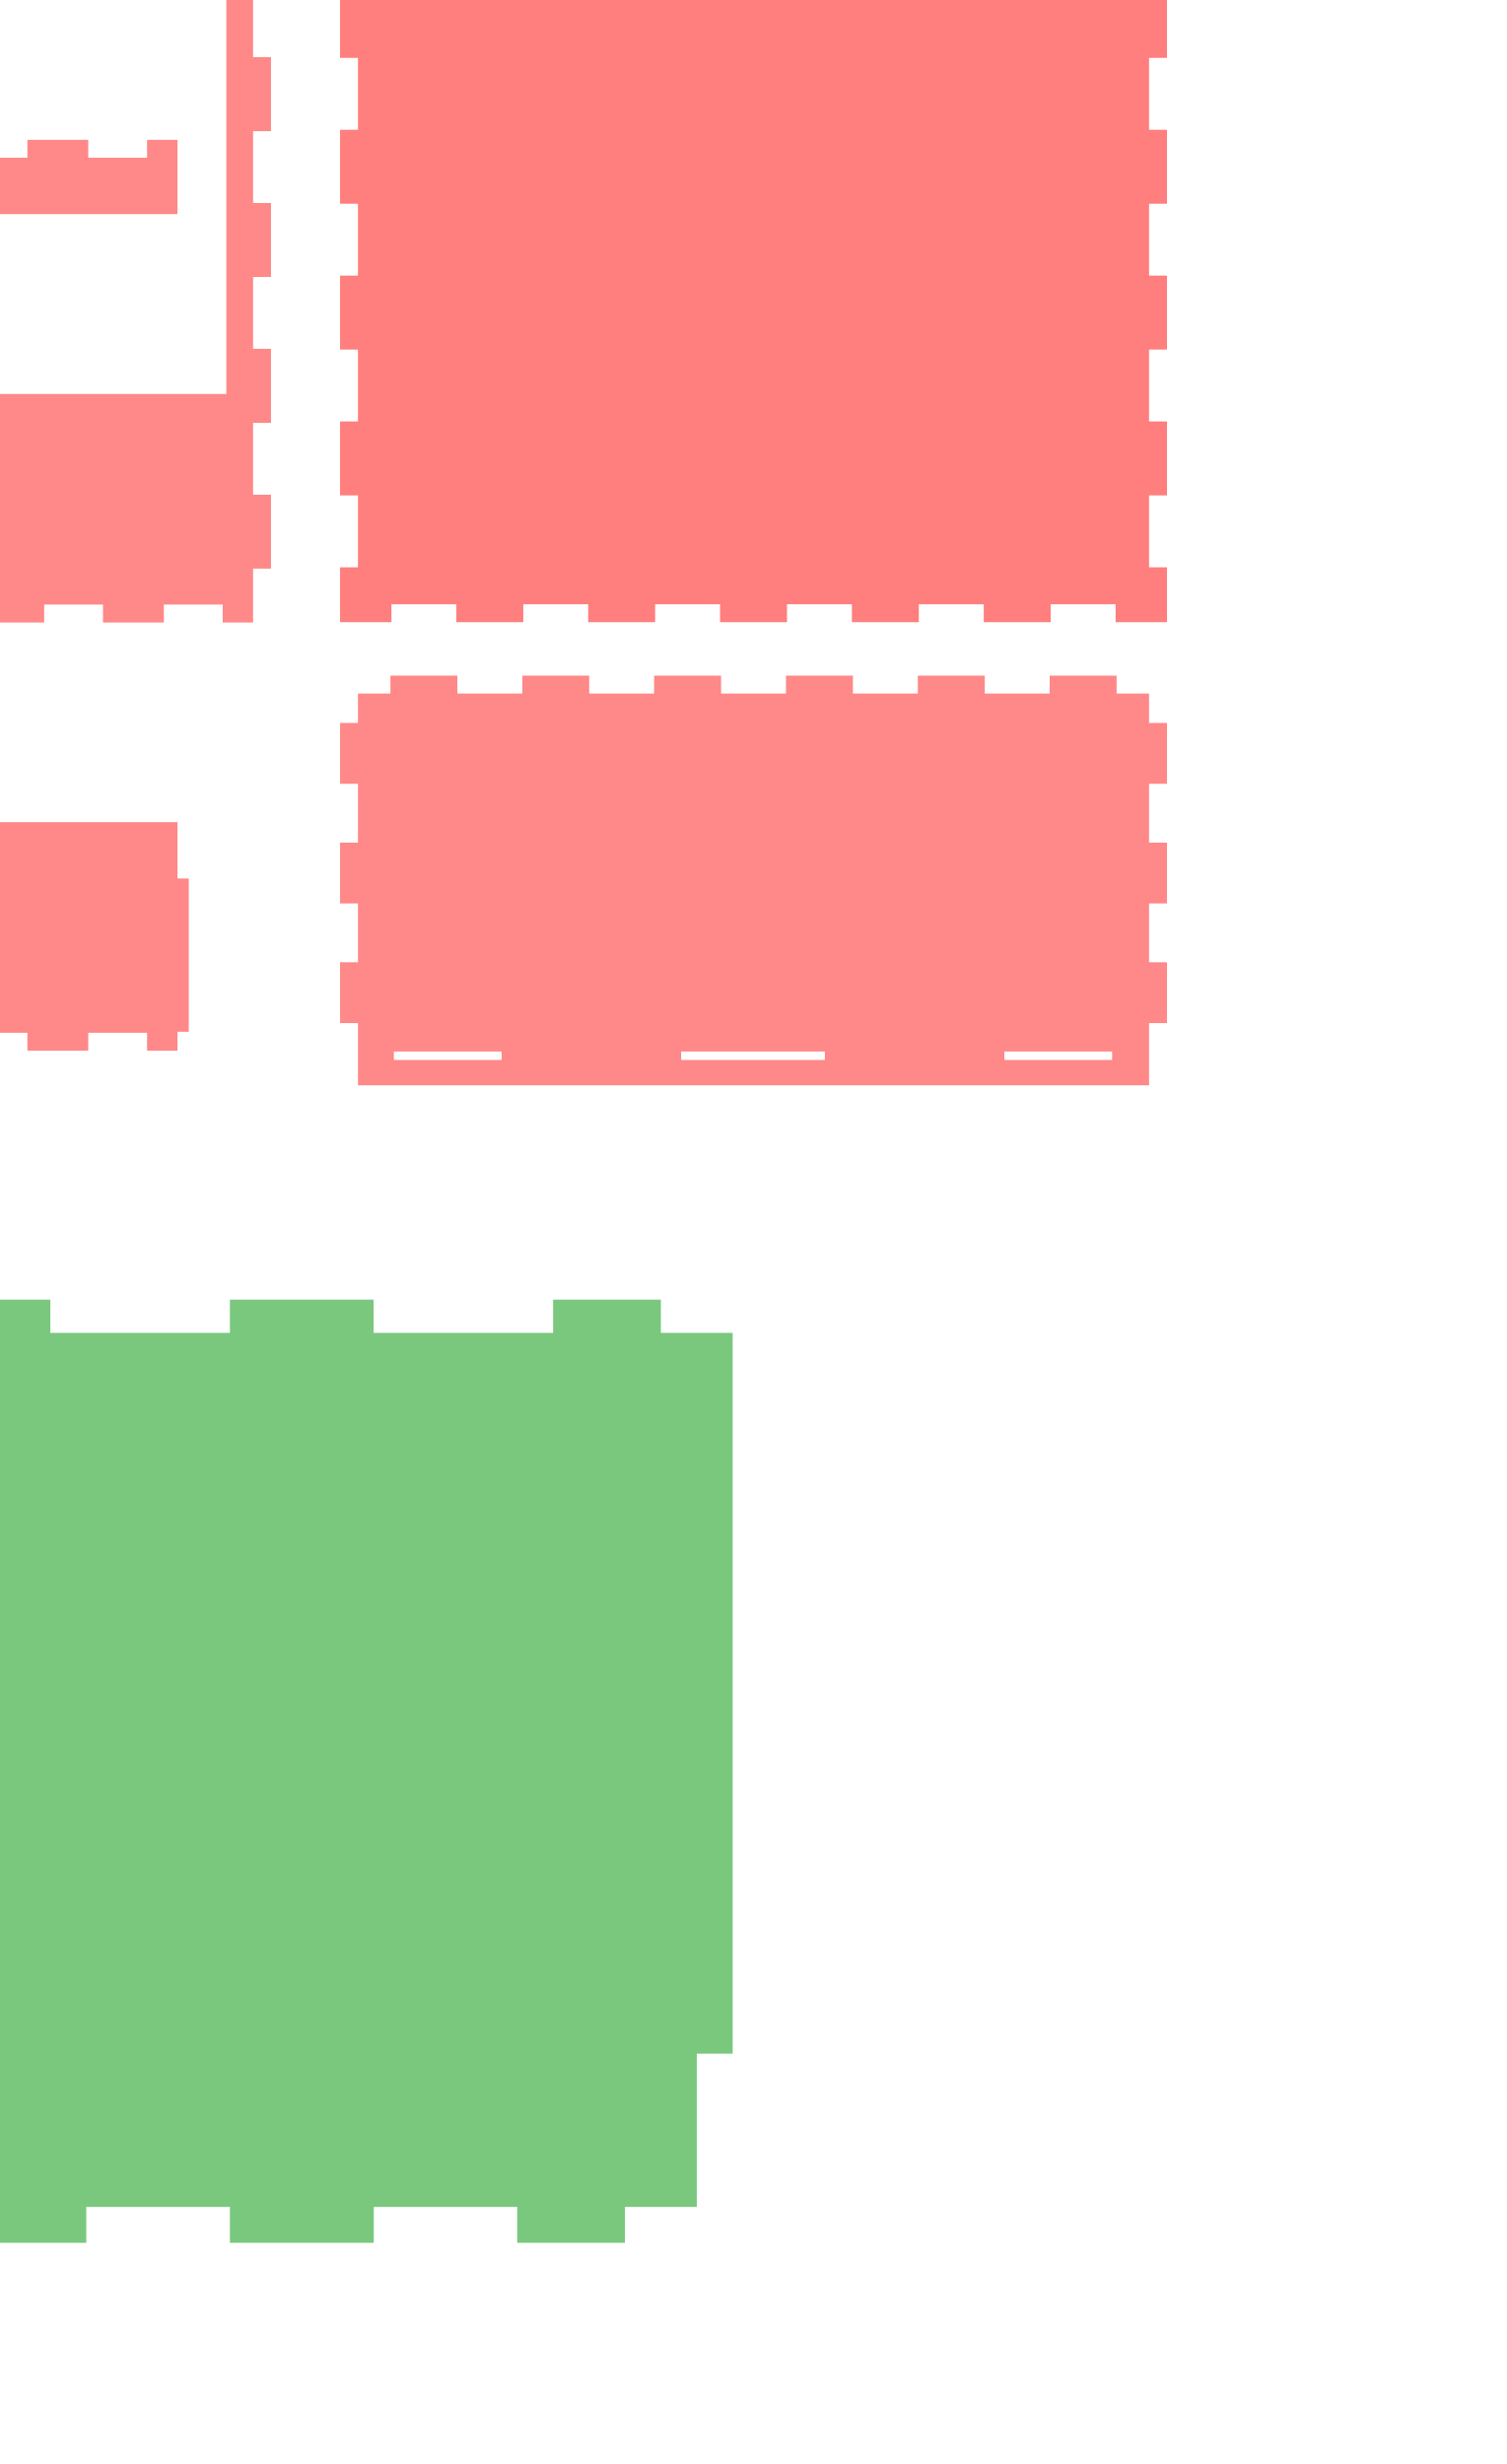
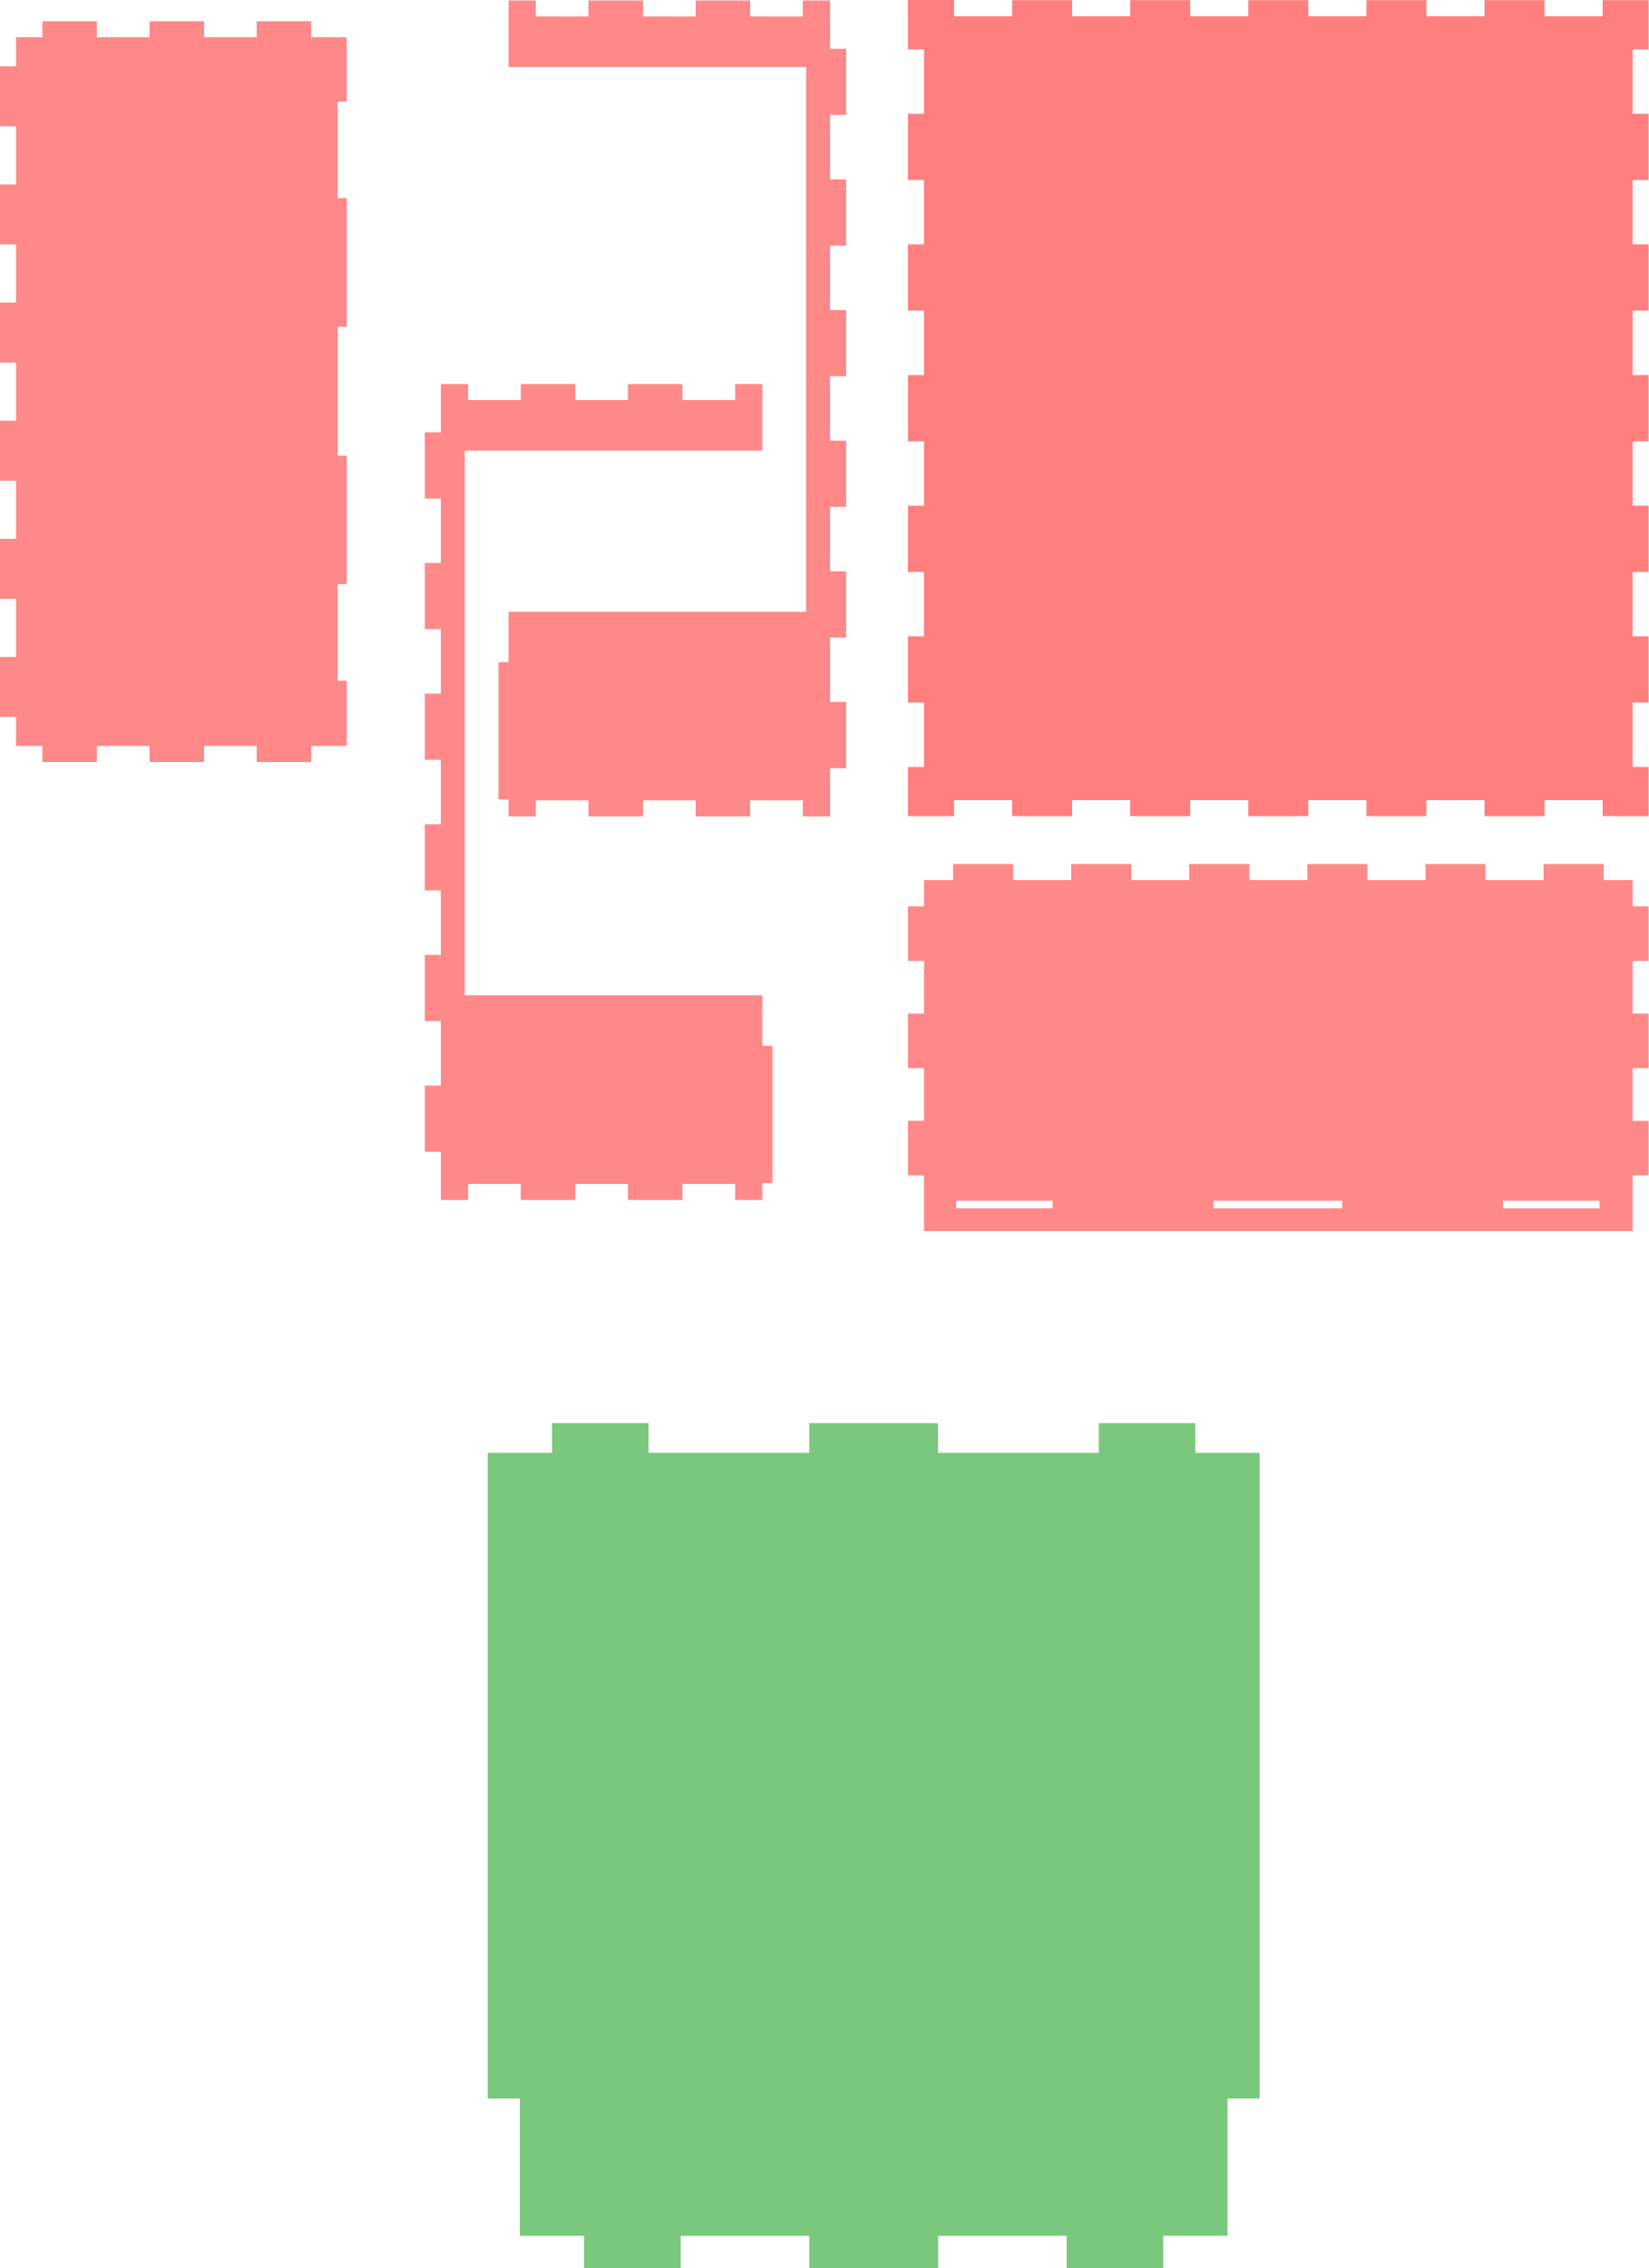
- <svg xmlns="http://www.w3.org/2000/svg" id="Layer_1" data-name="Layer 1" viewBox="0 0 1009.697 1651.989" version="1.1" width="267.149mm" height="437.089mm">
+ <svg xmlns="http://www.w3.org/2000/svg" id="Layer_1" data-name="Layer 1" viewBox="0 0 1234.044 1697.369" version="1.1" width="326.508mm" height="449.095mm">
  <defs id="defs4">
    <style id="style2">
      .cls-1 {
        fill: none;
        stroke: #231f20;
        stroke-miterlimit: 10;
        stroke-width: 0.25px;
      }
    </style>
  </defs>
-   <path style="fill:#ff0a0a;fill-opacity:0.525;stroke:none;stroke-width:1.134;stroke-miterlimit:4;stroke-dasharray:none;stroke-opacity:1" d="M 227.855 -193.672 L 227.855 -181.529 L 228 -181.529 L 228 -156.744 L 240 -156.744 L 240 -108.537 L 228 -108.537 L 228 -58.969 L 240 -58.969 L 240 -10.76 L 228 -10.76 L 228 38.809 L 240 38.809 L 240 87.016 L 228 87.016 L 228 136.584 L 240 136.584 L 240 184.793 L 228 184.793 L 228 234.361 L 240 234.361 L 240 282.568 L 228 282.568 L 228 332.137 L 240 332.137 L 240 380.346 L 228 380.346 L 228 417.129 L 262.439 417.129 L 262.439 405.129 L 305.957 405.129 L 305.957 417.129 L 350.836 417.129 L 350.836 405.129 L 394.354 405.129 L 394.354 417.129 L 439.232 417.129 L 439.232 405.129 L 482.75 405.129 L 482.75 417.129 L 527.629 417.129 L 527.629 405.129 L 571.146 405.129 L 571.146 417.129 L 616.025 417.129 L 616.025 405.129 L 659.545 405.129 L 659.545 417.129 L 704.424 417.129 L 704.424 405.129 L 747.941 405.129 L 747.941 417.129 L 782.381 417.129 L 782.381 380.346 L 770.381 380.346 L 770.381 332.137 L 782.381 332.137 L 782.381 282.568 L 770.381 282.568 L 770.381 234.361 L 782.381 234.361 L 782.381 184.793 L 770.381 184.793 L 770.381 136.584 L 782.381 136.584 L 782.381 87.016 L 770.381 87.016 L 770.381 38.809 L 782.381 38.809 L 782.381 -10.76 L 770.381 -10.76 L 770.381 -58.969 L 782.381 -58.969 L 782.381 -108.537 L 770.381 -108.537 L 770.381 -156.744 L 782.381 -156.744 L 782.381 -193.529 L 747.941 -193.529 L 747.941 -181.529 L 704.424 -181.529 L 704.424 -193.529 L 659.545 -193.529 L 659.545 -181.529 L 616.025 -181.529 L 616.025 -193.529 L 571.146 -193.529 L 571.146 -181.529 L 527.629 -181.529 L 527.629 -193.529 L 482.75 -193.529 L 482.75 -181.529 L 439.232 -181.529 L 439.232 -193.529 L 394.354 -193.529 L 394.354 -181.529 L 350.836 -181.529 L 350.836 -193.529 L 305.957 -193.529 L 305.957 -181.529 L 262.439 -181.529 L 262.439 -193.529 L 262.439 -193.672 L 227.855 -193.672 z " id="rect4763" />
-   <path style="display:inline;opacity:1;fill:#ff0f0f;fill-opacity:0.495;stroke:none;stroke-width:1.831;stroke-miterlimit:4;stroke-dasharray:none;stroke-opacity:1" d="m -192.105,-165.767 h -6.877 -0.682 -19.035 v -12 h -40.795 v 12 h -39.432 v -12 h -40.795 v 12 h -39.434 v -12 h -40.793 v 12 h -19.717 v 21.758 h -12 v 44.879 h 12 v 43.52 h -12 v 44.877 h 12 v 43.52 h -12 v 44.879 h 12 v 43.518 h -12 v 44.879 h 12 v 43.518 h -12 v 44.879 h 12 v 43.518 h -12 v 44.879 h 12 v 21.076 0.684 h 19.717 v 12 h 40.793 v -12 h 39.434 v 12 h 40.795 v -12 h 39.432 v 12 h 40.795 v -12 h 19.717 6.877 v -0.684 -48.154 h -6.877 v -72.23 h 6.877 v -96.162 h -6.877 v -96.457 h 6.877 v -96.309 h -6.877 v -72.23 h 6.877 z" id="rect4651-6" />
-   <path style="fill:#ff0f0f;fill-opacity:0.495;stroke:none;stroke-width:1.171;stroke-miterlimit:4;stroke-dasharray:none;stroke-opacity:1" d="m -71,-193.312 v 12 24.104 13.691 h 222.744 v 407.66 h -222.744 v 37.795 h -7.559 v 102.744 h 7.559 v 12.664 h 20.396 v -12 h 39.434 v 12 h 40.793 v -12 h 39.434 v 12 h 40.793 v -12 h 39.434 v 12 h 20.396 v -36.105 h 12 v -49.568 h -12 v -48.207 h 12 v -49.568 h -12 v -48.209 h 12 v -49.568 h -12 v -48.207 h 12 v -49.568 h -12 v -48.209 h 12 v -49.568 h -12 v -48.207 h 12 v -49.568 h -12 v -36.104 h -20.396 v 12 h -39.434 v -12 h -40.793 v 12 h -39.434 v -12 h -40.793 v 12 h -39.434 v -12 z" id="rect4653" />
-   <path style="fill:#ff0f0f;fill-opacity:0.495;stroke:none;stroke-width:1.831;stroke-miterlimit:4;stroke-dasharray:none;stroke-opacity:1" d="M 261.76 452.977 L 261.76 464.977 L 240 464.977 L 240 484.693 L 228 484.693 L 228 525.486 L 240 525.486 L 240 564.92 L 228 564.92 L 228 605.713 L 240 605.713 L 240 645.146 L 228 645.146 L 228 685.939 L 240 685.939 L 240 704.977 L 240 705.656 L 240 727.654 L 769.697 727.654 L 770.381 727.654 L 770.381 705.656 L 770.381 705.473 L 770.381 685.939 L 782.381 685.939 L 782.381 645.146 L 770.381 645.146 L 770.381 605.713 L 782.381 605.713 L 782.381 564.92 L 770.381 564.92 L 770.381 525.486 L 782.381 525.486 L 782.381 484.693 L 770.381 484.693 L 770.381 464.977 L 769.697 464.977 L 748.621 464.977 L 748.621 452.977 L 703.744 452.977 L 703.744 464.977 L 660.225 464.977 L 660.225 452.977 L 615.346 452.977 L 615.346 464.977 L 571.828 464.977 L 571.828 452.977 L 526.949 452.977 L 526.949 464.977 L 483.432 464.977 L 483.432 452.977 L 438.553 452.977 L 438.553 464.977 L 395.035 464.977 L 395.035 452.977 L 350.156 452.977 L 350.156 464.977 L 306.639 464.977 L 306.639 452.977 L 261.76 452.977 z M 264.076 704.977 L 336.309 704.977 L 336.309 710.645 L 264.076 710.645 L 264.076 704.977 z M 456.693 704.977 L 553.002 704.977 L 553.002 710.645 L 456.693 710.645 L 456.693 704.977 z M 673.389 704.977 L 745.619 704.977 L 745.619 710.645 L 673.389 710.645 L 673.389 704.977 z " id="path4790" />
-   <path style="display:inline;fill:#009609;fill-opacity:0.525;stroke:none;stroke-width:1.134;stroke-miterlimit:4;stroke-dasharray:none;stroke-opacity:1" d="m -38.472,871.363 v 22.26 h -48.154 v 483.252 h 24.078 v 0.109 48.154 54.48 h 48.154 v 24.078 h 72.231 v -24.078 h 96.309 v 24.078 h 96.457 v -24.078 h 96.16 v 24.078 h 72.232 v -24.078 h 48.154 v -54.48 -48.154 -0.109 h 24.076 v -483.252 h -48.154 v -22.26 h -72.231 v 22.26 h -120.386 v -22.26 h -96.309 v 22.26 h -120.386 v -22.26 z" id="boardoutline" />
-   <path style="fill:#ff0f0f;fill-opacity:0.495;stroke:none;stroke-width:1.171;stroke-miterlimit:4;stroke-dasharray:none;stroke-opacity:1" d="m 119.001,93.754 v 12 24.104 13.691 h -222.744 v 407.66 h 222.744 v 37.795 h 7.559 v 102.744 h -7.559 v 12.664 h -20.396 v -12 h -39.434 v 12 h -40.793 v -12 h -39.434 v 12 h -40.793 v -12 h -39.434 v 12 h -20.396 v -36.105 h -12 v -49.568 h 12 v -48.207 h -12 v -49.568 h 12 v -48.209 h -12 v -49.568 h 12 v -48.207 h -12 v -49.568 h 12 v -48.209 h -12 v -49.568 h 12 v -48.207 h -12 v -49.568 h 12 v -36.104 h 20.396 v 12 h 39.434 v -12 h 40.793 v 12 h 39.434 v -12 h 40.793 v 12 h 39.434 v -12 z" id="rect4653-8" />
+   <path style="fill:#ff0a0a;fill-opacity:0.525;stroke:none;stroke-width:1.134;stroke-miterlimit:4;stroke-dasharray:none;stroke-opacity:1" d="m 679.519,0 v 12.143 h 0.145 v 24.785 h 12 v 48.207 h -12 v 49.568 h 12 v 48.209 h -12 v 49.568 h 12 v 48.207 h -12 v 49.568 h 12 v 48.209 h -12 v 49.568 h 12 v 48.207 h -12 v 49.568 h 12 v 48.209 h -12 v 36.783 h 34.439 v -12 h 43.518 v 12 h 44.879 v -12 h 43.518 v 12 h 44.879 v -12 h 43.518 v 12 h 44.879 v -12 h 43.518 v 12 h 44.879 v -12 h 43.52 v 12 h 44.879 v -12 h 43.517 v 12 h 34.44 v -36.783 h -12 v -48.209 h 12 v -49.568 h -12 v -48.207 h 12 v -49.568 h -12 v -48.209 h 12 v -49.568 h -12 v -48.207 h 12 v -49.568 h -12 v -48.209 h 12 v -49.568 h -12 v -48.207 h 12 v -36.785 h -34.44 v 12 h -43.517 v -12 h -44.879 v 12 h -43.52 v -12 h -44.879 v 12 h -43.518 v -12 h -44.879 v 12 h -43.518 v -12 h -44.879 v 12 h -43.518 v -12 h -44.879 v 12 h -43.518 v -12 -0.143 z" id="rect4763" />
+   <path style="display:inline;opacity:1;fill:#ff0f0f;fill-opacity:0.495;stroke:none;stroke-width:1.831;stroke-miterlimit:4;stroke-dasharray:none;stroke-opacity:1" d="m 259.559,27.905 h -6.877 -0.682 -19.035 v -12 h -40.795 v 12 h -39.432 v -12 h -40.795 v 12 h -39.434 v -12 h -40.793 v 12 h -19.717 v 21.758 h -12 v 44.879 h 12 v 43.52 h -12 v 44.877 h 12 v 43.52 h -12 v 44.879 h 12 v 43.518 h -12 v 44.879 h 12 v 43.518 h -12 v 44.879 h 12 v 43.518 h -12 v 44.879 h 12 v 21.076 0.684 h 19.717 v 12 h 40.793 v -12 h 39.434 v 12 h 40.795 v -12 h 39.432 v 12 h 40.795 v -12 h 19.717 6.877 v -0.684 -48.154 h -6.877 v -72.23 h 6.877 v -96.162 h -6.877 v -96.457 h 6.877 v -96.309 h -6.877 v -72.23 h 6.877 z" id="rect4651-6" />
+   <path style="fill:#ff0f0f;fill-opacity:0.495;stroke:none;stroke-width:1.171;stroke-miterlimit:4;stroke-dasharray:none;stroke-opacity:1" d="m 380.663,0.359 v 12 24.104 13.691 h 222.744 v 407.66 h -222.744 v 37.795 h -7.559 v 102.744 h 7.559 v 12.664 h 20.396 v -12 h 39.434 v 12 h 40.793 v -12 h 39.434 v 12 h 40.793 v -12 h 39.434 v 12 h 20.396 v -36.105 h 12 v -49.568 h -12 v -48.207 h 12 v -49.568 h -12 v -48.209 h 12 v -49.568 h -12 v -48.207 h 12 v -49.568 h -12 v -48.209 h 12 v -49.568 h -12 v -48.207 h 12 v -49.568 h -12 v -36.104 h -20.396 v 12 h -39.434 v -12 h -40.793 v 12 h -39.434 v -12 h -40.793 v 12 h -39.434 v -12 z" id="rect4653" />
+   <path style="fill:#ff0f0f;fill-opacity:0.495;stroke:none;stroke-width:1.831;stroke-miterlimit:4;stroke-dasharray:none;stroke-opacity:1" d="m 713.423,646.648 v 12 h -21.76 v 19.717 h -12 v 40.793 h 12 v 39.434 h -12 v 40.793 h 12 v 39.434 h -12 v 40.793 h 12 v 19.037 0.68 21.998 h 529.697 0.684 v -21.998 -0.184 -19.533 h 12 v -40.793 h -12 v -39.434 h 12 v -40.793 h -12 v -39.434 h 12 v -40.793 h -12 v -19.717 h -0.684 -21.076 v -12 h -44.877 v 12 h -43.52 v -12 h -44.879 v 12 h -43.518 v -12 h -44.879 v 12 h -43.518 v -12 h -44.879 v 12 h -43.518 v -12 h -44.879 v 12 h -43.518 v -12 z m 2.316,252 h 72.232 v 5.668 h -72.232 z m 192.617,0 h 96.309 v 5.668 h -96.309 z m 216.695,0 h 72.231 v 5.668 h -72.231 z" id="path4790" />
+   <path style="display:inline;fill:#009609;fill-opacity:0.525;stroke:none;stroke-width:1.134;stroke-miterlimit:4;stroke-dasharray:none;stroke-opacity:1" d="m 413.191,1065.035 v 22.26 h -48.154 v 483.252 h 24.078 v 0.109 48.154 54.48 h 48.154 v 24.078 h 72.231 v -24.078 h 96.309 v 24.078 h 96.457 v -24.078 h 96.16 v 24.078 h 72.232 v -24.078 h 48.154 v -54.48 -48.154 -0.109 h 24.076 v -483.252 h -48.154 v -22.26 h -72.231 v 22.26 h -120.386 v -22.26 h -96.309 v 22.26 h -120.386 v -22.26 z" id="boardoutline" />
+   <path style="fill:#ff0f0f;fill-opacity:0.495;stroke:none;stroke-width:1.171;stroke-miterlimit:4;stroke-dasharray:none;stroke-opacity:1" d="m 570.665,287.426 v 12 24.104 13.691 h -222.744 v 407.66 h 222.744 v 37.795 h 7.559 v 102.744 h -7.559 v 12.664 h -20.396 v -12 h -39.434 v 12 h -40.793 v -12 h -39.434 v 12 h -40.793 v -12 h -39.434 v 12 h -20.396 v -36.105 h -12 v -49.568 h 12 v -48.207 h -12 v -49.568 h 12 v -48.209 h -12 v -49.568 h 12 v -48.207 h -12 v -49.568 h 12 v -48.209 h -12 v -49.568 h 12 v -48.207 h -12 v -49.568 h 12 v -36.104 h 20.396 v 12 h 39.434 v -12 h 40.793 v 12 h 39.434 v -12 h 40.793 v 12 h 39.434 v -12 z" id="rect4653-8" />
</svg>
